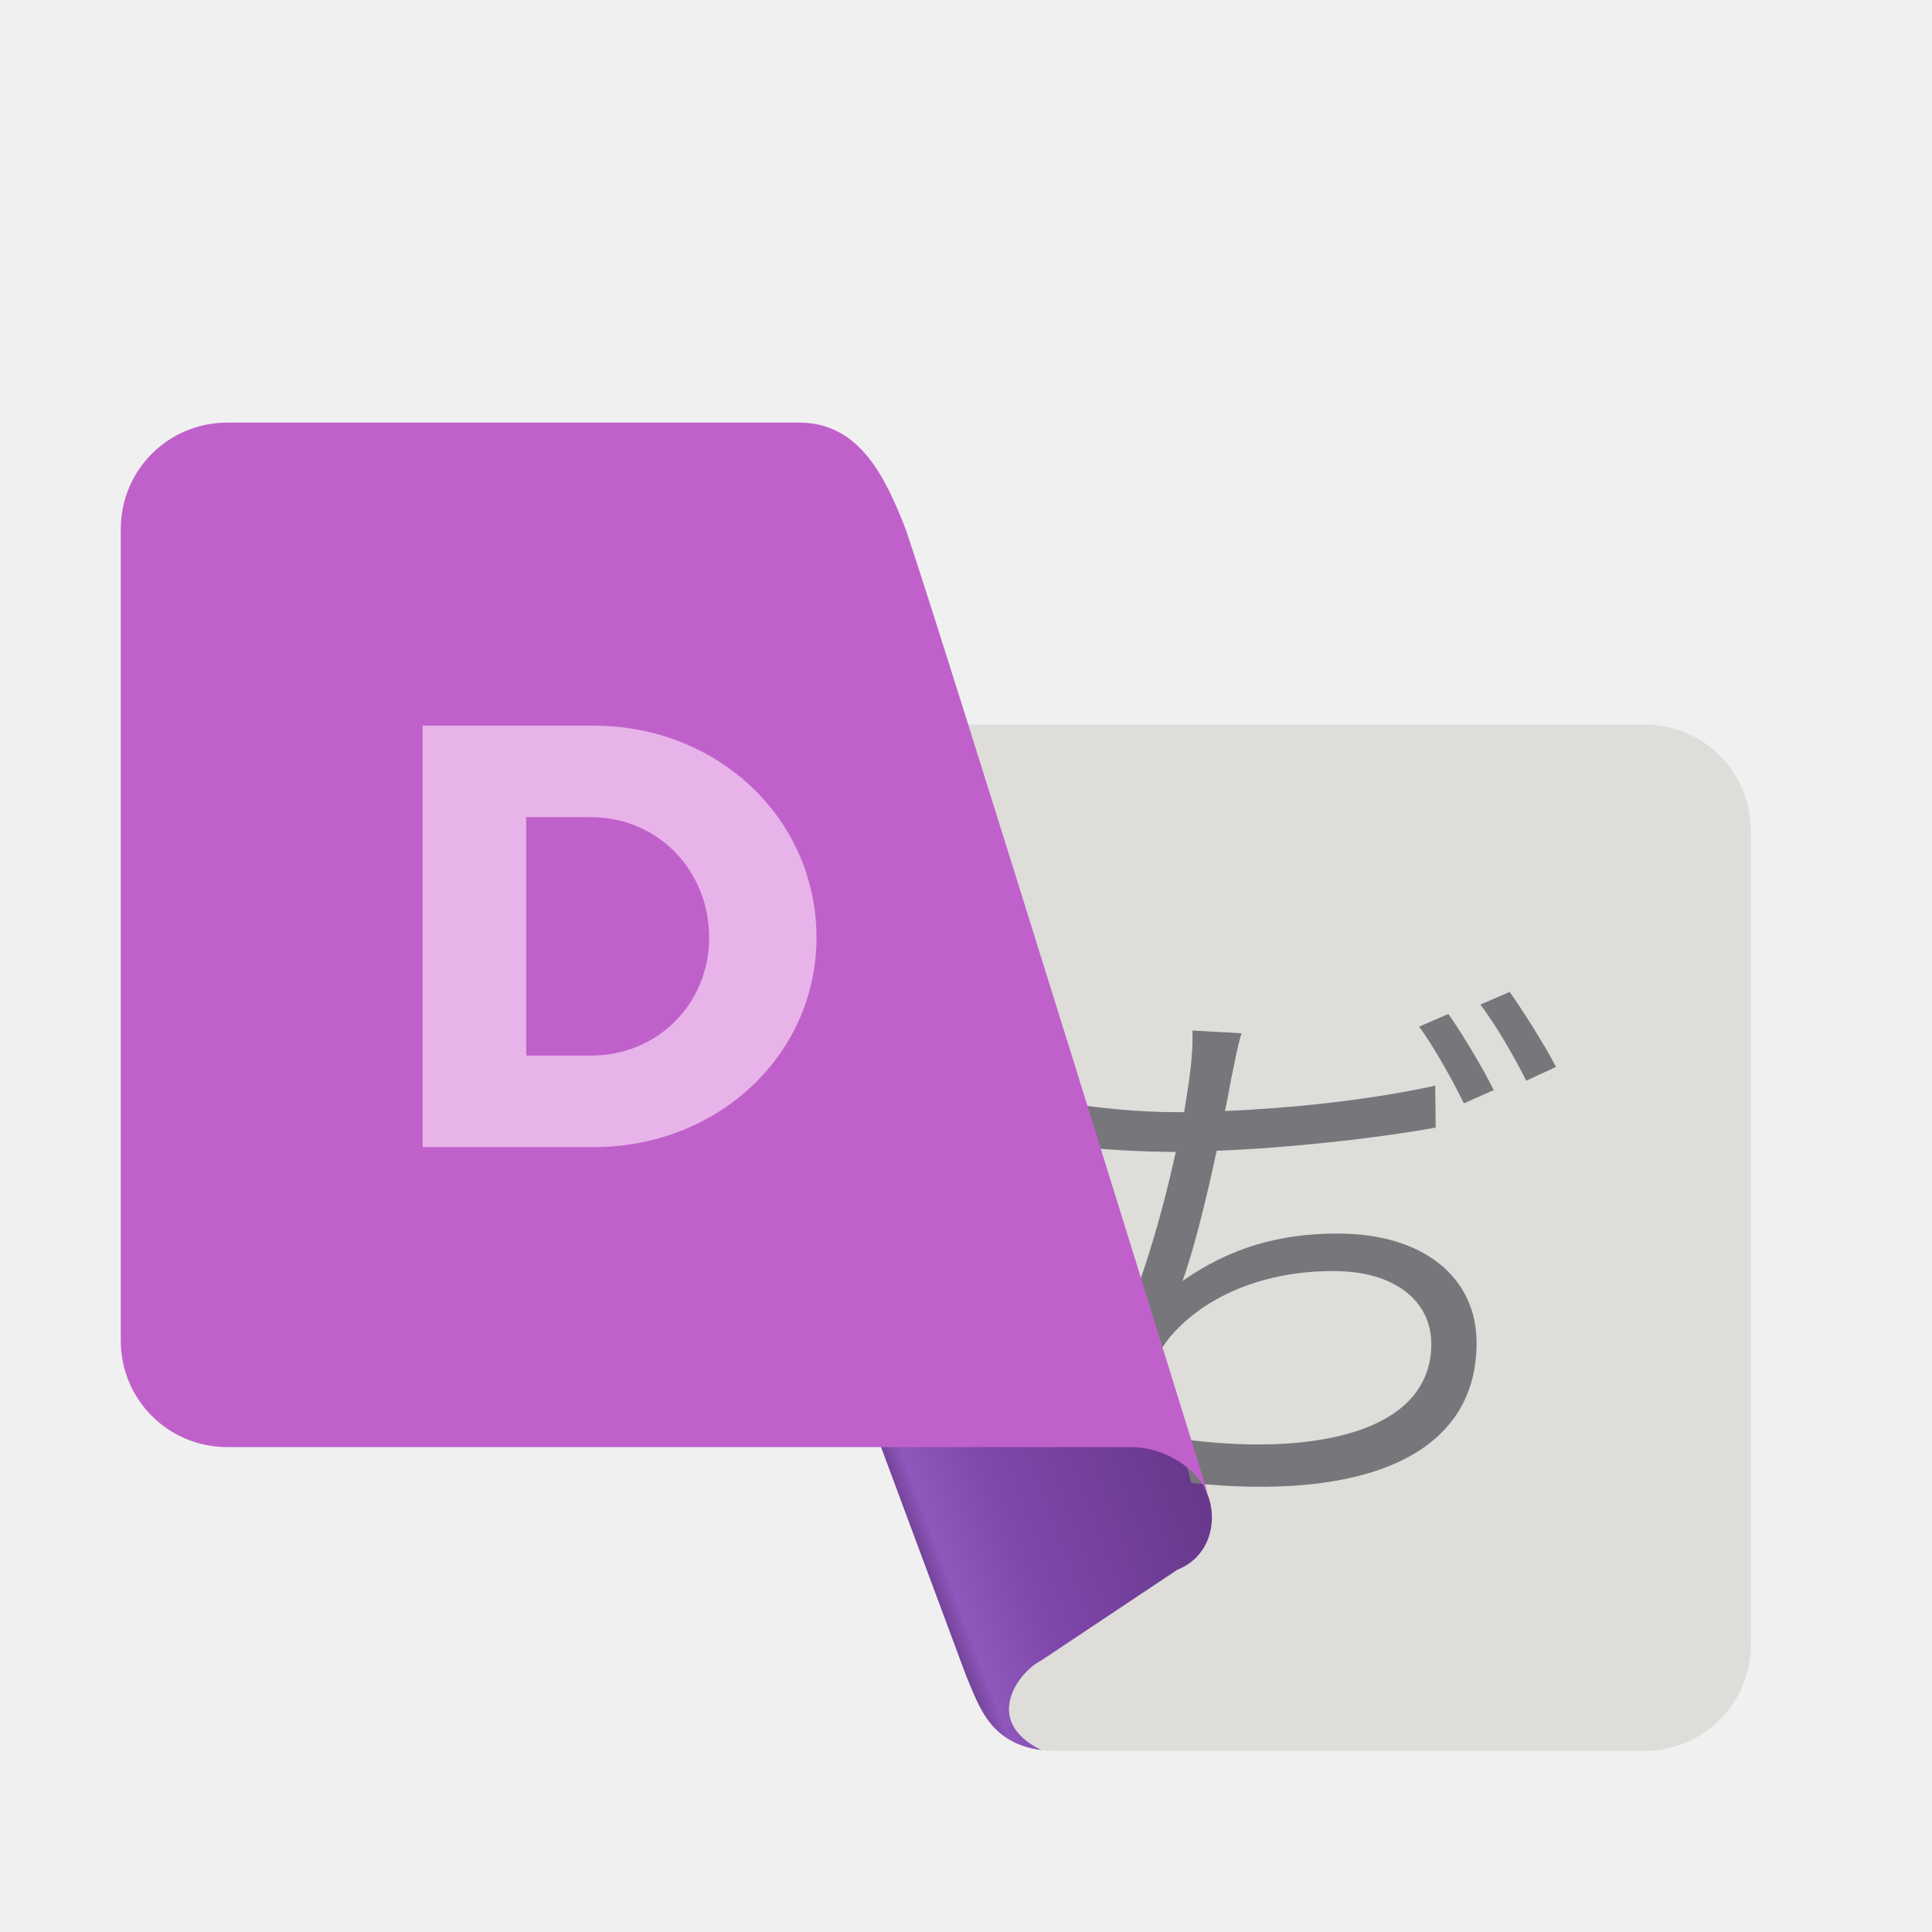
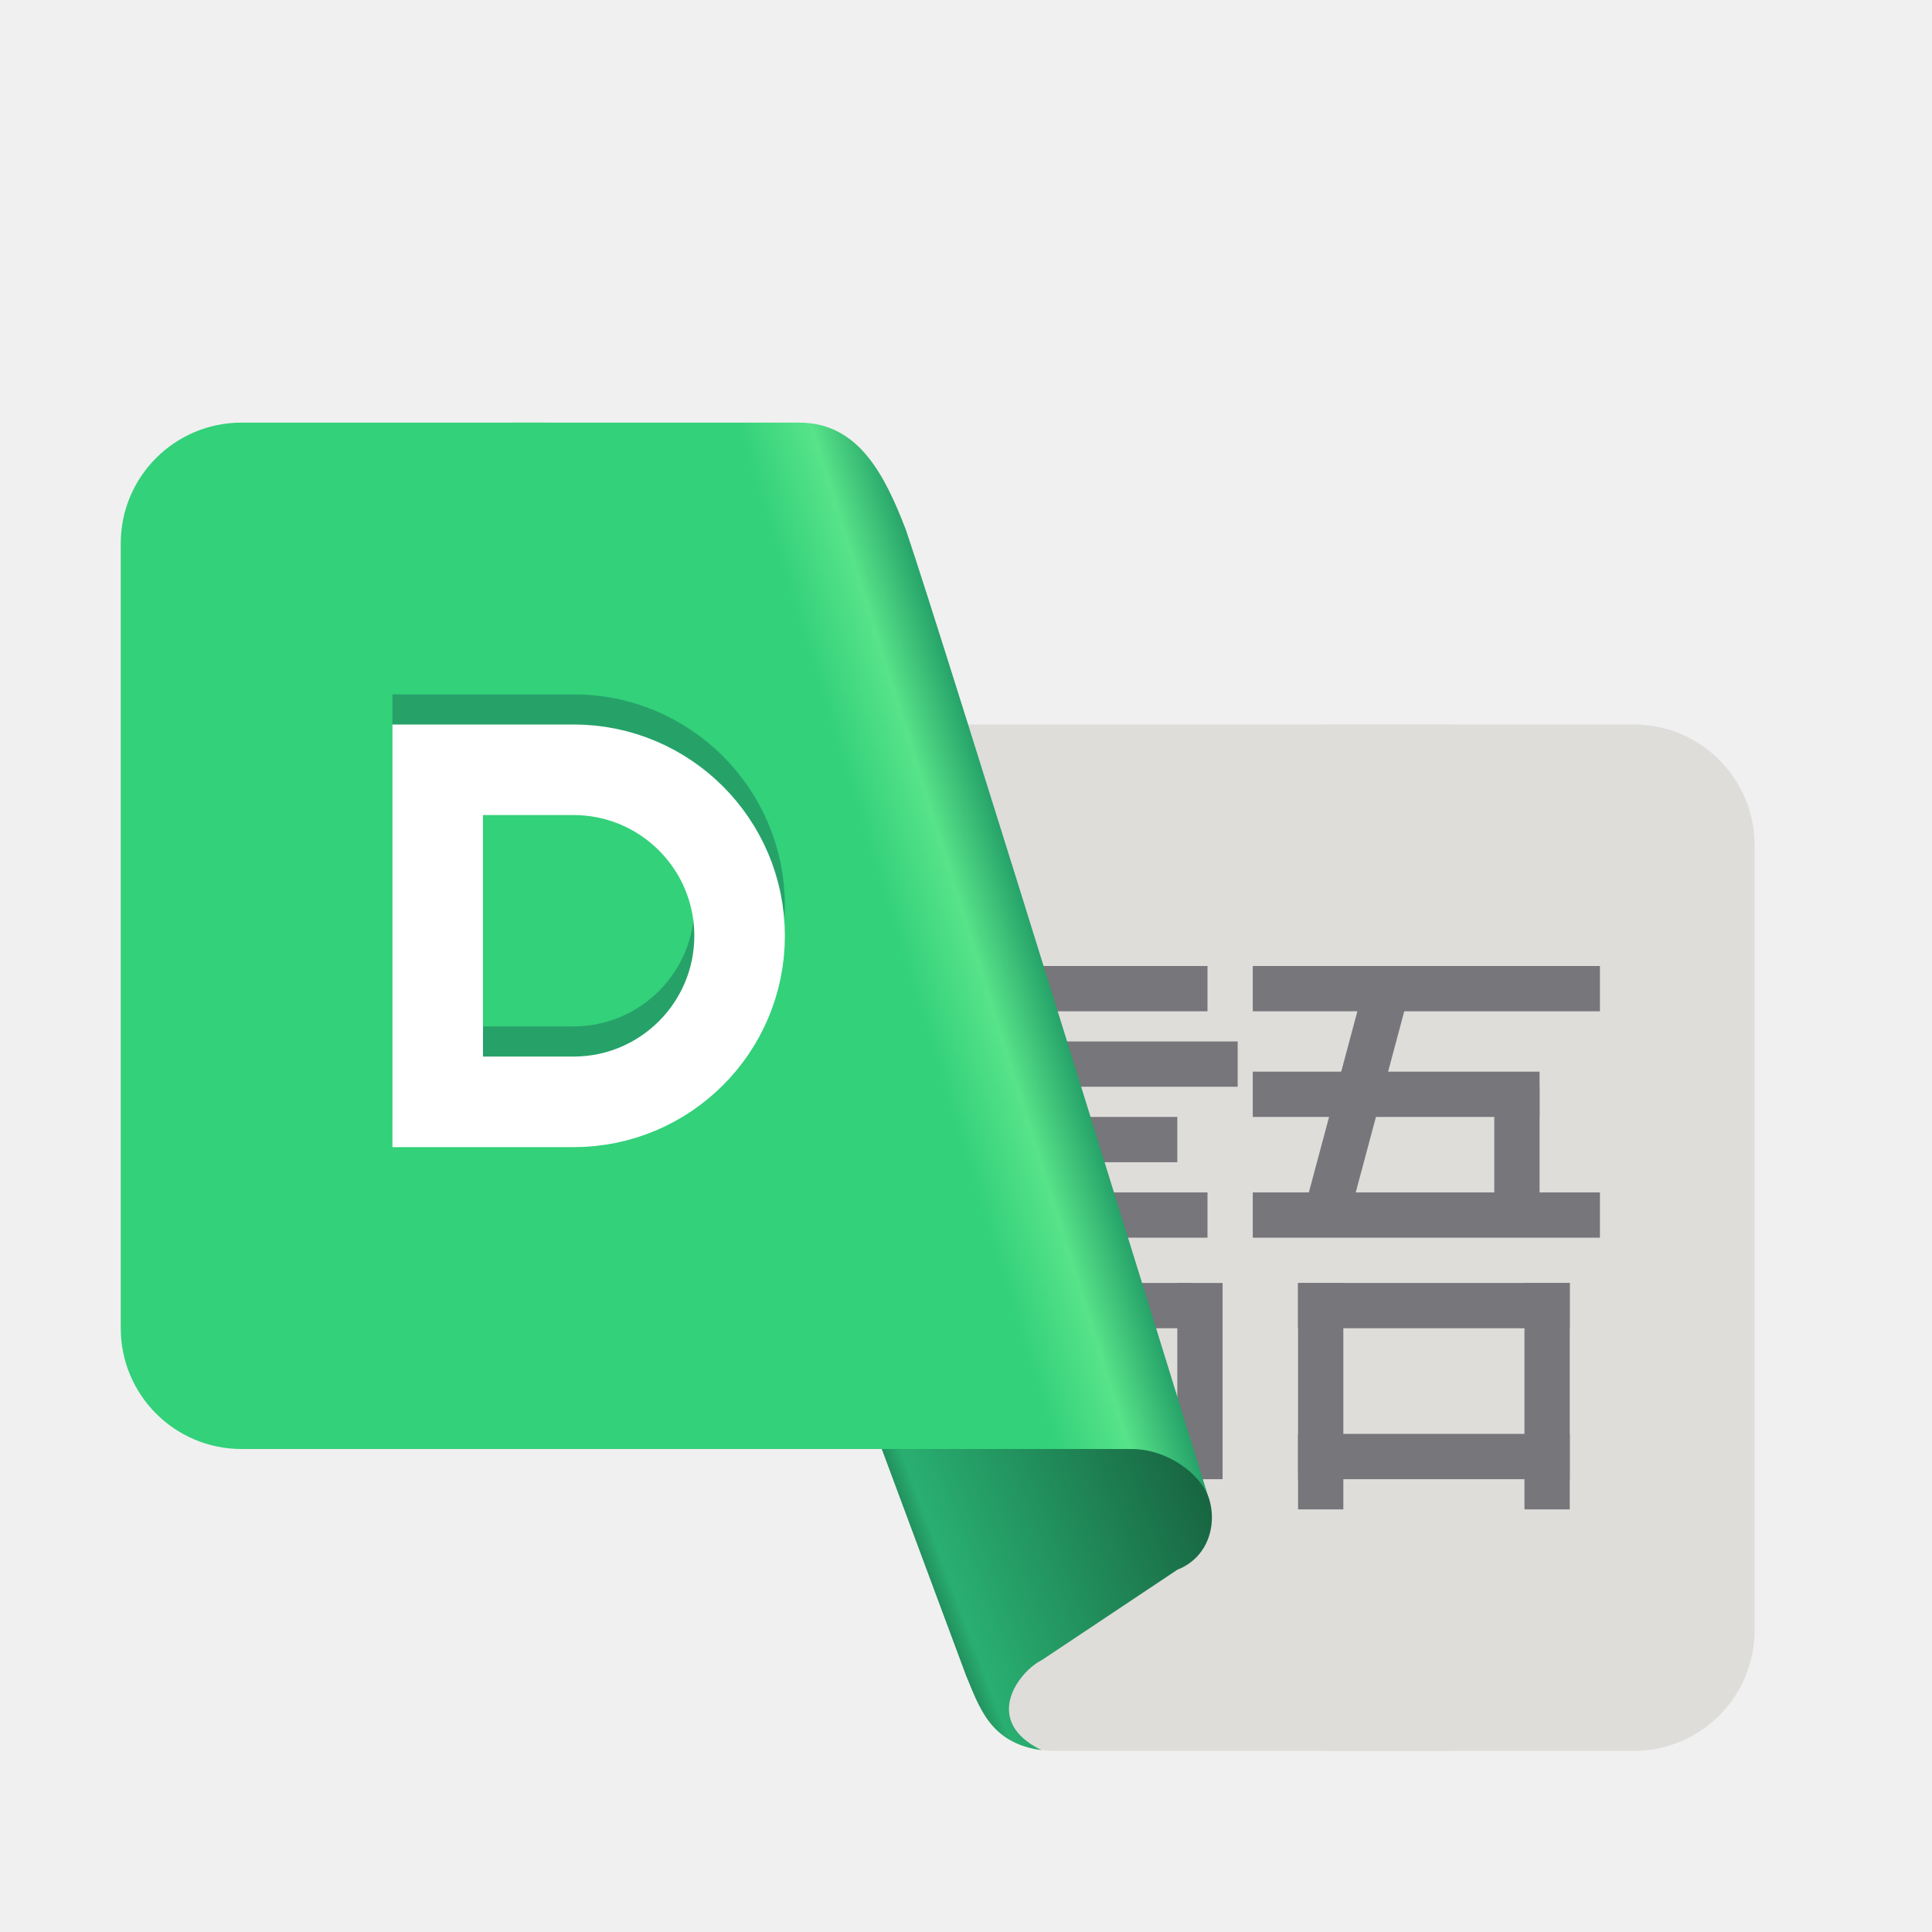
<svg xmlns="http://www.w3.org/2000/svg" height="128px" viewBox="0 0 128 128" width="128px">
-   <linearGradient id="a" x1="58.922" x2="80.292" y1="99.983" y2="91.975" gradientUnits="userSpaceOnUse">
-     <stop stop-color="#613583" offset="0" />
-     <stop stop-color="#8f57bb" offset=".093" />
-     <stop stop-color="#8047ad" offset=".297" />
-     <stop stop-color="#613583" offset="1" />
+   <linearGradient id="a" gradientUnits="userSpaceOnUse" x1="58.922" x2="80.292" y1="99.983" y2="91.975">
+     <stop offset="0" stop-color="#1d7a4f" />
+     <stop offset="0.093" stop-color="#29af71" />
+     <stop offset="0.456" stop-color="#218d5b" />
+     <stop offset="1" stop-color="#155a3a" />
  </linearGradient>
-   <path d="m60 48h48.945c3.91 0 7.055 3.144 7.055 7.055v53.891c0 3.91-3.144 7.055-7.055 7.055h-38.945c-2 0-3.309-0.598-4.5-2z" fill="#deddda" />
-   <path d="m80 99c0.699 1.746 0.184 4.137-2 5l-9 6c-1.48 0.73-4 4 0 5.949-3.402-0.445-4.125-2.871-5-4.949l-16-43 26 16z" fill="url(#a)" />
-   <path d="m82.254 68.457-3.254-0.184c0.035 0.988-0.035 1.863-0.184 3.035-0.074 0.621-0.219 1.426-0.363 2.375h-0.625c-2.227 0-5.008-0.258-6.945-0.586l0.039 2.852c2.121 0.184 4.422 0.367 6.945 0.367h0.035c-0.914 4.129-2.375 9.359-4.238 13.012l2.703 0.988c0.367-0.656 0.695-1.168 1.133-1.719 2.449-2.887 6.473-4.387 10.82-4.387 4.277 0 6.508 2.121 6.508 4.824 0 6.035-8.188 7.461-16.668 6.289l0.766 2.926c11.113 1.168 18.902-1.645 18.902-9.285 0-4.242-3.402-7.238-9.215-7.238-3.801 0-7.09 0.914-10.27 3.144 0.766-2.086 1.605-5.559 2.266-8.629 4.641-0.184 10.234-0.77 14.512-1.535l-0.035-2.777c-4.496 0.984-9.652 1.496-13.93 1.68 0.184-0.805 0.293-1.535 0.402-2.082 0.219-0.988 0.402-2.121 0.695-3.07zm13.707-1.281-1.938 0.84c0.988 1.355 2.231 3.582 2.961 5.082l1.977-0.875c-0.73-1.5-2.086-3.731-3-5.047zm4.059-1.461-1.938 0.84c1.023 1.352 2.231 3.438 3.035 5.043l1.973-0.91c-0.695-1.355-2.121-3.621-3.07-4.973z" fill="#77767b" />
-   <path d="m15.055 28h37.891c3.91 0 5.644 3.41 7.055 7.055 2.332 6.769 20 63.82 20 63.82-0.805-1.719-3-3-5-3h-59.945c-3.91 0-7.055-3.144-7.055-7.055v-53.766c0-3.91 3.144-7.055 7.055-7.055z" fill="#c061cb" />
-   <g transform="translate(25.688 75.999)" fill="#e8b3e9">
-     <path d="m2.312 0h11.328c8.266 0 14.766-6.141 14.766-13.875 0-7.859-6.5-14.047-14.766-14.047h-11.328zm11.172-21.859c4.391 0 7.812 3.516 7.812 7.984 0 4.375-3.422 7.812-7.812 7.812h-4.312v-15.797z" />
+   <linearGradient id="b" gradientUnits="userSpaceOnUse" x1="69.954" x2="56.994" y1="66.549" y2="70.582">
+     <stop offset="0" stop-color="#26a269" />
+     <stop offset="0.3" stop-color="#57e389" />
+     <stop offset="0.65" stop-color="#33d17a" />
+     <stop offset="1" stop-color="#33d17a" />
+   </linearGradient>
+   <path d="m 60 48 l 5.5 66 c 1.191 1.402 2.5 2 4.5 2 h 26 v -68 z m 0 0" fill="#deddda" />
+   <path d="m 88.246 48 h 20 c 4.418 0 8 3.582 8 8 v 52 c 0 4.418 -3.582 8 -8 8 h -20 c -4.418 0 -8 -3.582 -8 -8 v -52 c 0 -4.418 3.582 -8 8 -8 z m 0 0" fill="#deddda" />
+   <path d="m 16 28 h 20 c 4.418 0 8 3.582 8 8 v 52 c 0 4.418 -3.582 8 -8 8 h -20 c -4.418 0 -8 -3.582 -8 -8 v -52 c 0 -4.418 3.582 -8 8 -8 z m 0 0" fill="#33d17a" />
+   <g fill="#77767b">
+     <path d="m 86 85 h 18 v 3 h -18 z m 0 0" />
+     <path d="m 86 100 v -15 h 3 v 15 z m 0 0" />
+     <path d="m 101 100 v -15 h 3 v 15 z m 0 0" />
+     <path d="m 86 95 h 18 v 3 h -18 z m 0 0" />
+     <path d="m 83 79 h 23 v 3 h -23 z m 0 0" />
+     <path d="m 83 64 h 23 v 3 h -23 z m 0 0" />
+     <path d="m 83 71 h 19 v 3 h -19 z m 0 0" />
+     <path d="m 99 80 v -8 h 3 v 8 z m 0 0" />
+     <path d="m 86.551 79.613 l 3.883 -14.492 l 2.898 0.777 l -3.883 14.488 z m 0 0" />
+     <path d="m 69 85 h 10 v 3 h -10 z m 0 0" />
+     <path d="m 69 100 v -15 h 3 v 15 z m 0 0" />
+     <path d="m 78 98 v -13 h 3 v 13 z m 0 0" />
+     <path d="m 69 95 h 10 v 3 h -10 z m 0 0" />
+     <path d="m 69 79 h 11 v 3 h -11 z m 0 0" />
+     <path d="m 71 74 h 7 v 3 h -7 z m 0 0" />
+     <path d="m 67 69 h 15 v 3 h -15 z m 0 0" />
+     <path d="m 69 64 h 11 v 3 h -11 z m 0 0" />
  </g>
+   <path d="m 80 99 c 0.699 1.746 0.184 4.137 -2 5 l -9 6 c -1.48 0.73 -4 4 0 5.949 c -3.402 -0.445 -4.125 -2.871 -5 -4.949 l -16 -43 l 26 16 z m 0 0" fill="url(#a)" />
+   <path d="m 34 28 v 68 h 41 c 2 0 4.195 1.281 5 3 c 0 0 -17.668 -57.176 -20 -63.945 c -1.41 -3.645 -3.145 -7.055 -7.055 -7.055 z m 0 0" fill="url(#b)" />
+   <path d="m 38 71 h -9 v -22 h 9 c 6.074 0 11 4.926 11 11 s -4.926 11 -11 11 z m 0 0" fill="none" stroke="#26a269" stroke-width="6" />
+   <path d="m 38 73 h -9 v -22 h 9 c 6.074 0 11 4.926 11 11 s -4.926 11 -11 11 z m 0 0" fill="none" stroke="#ffffff" stroke-width="6" />
</svg>
